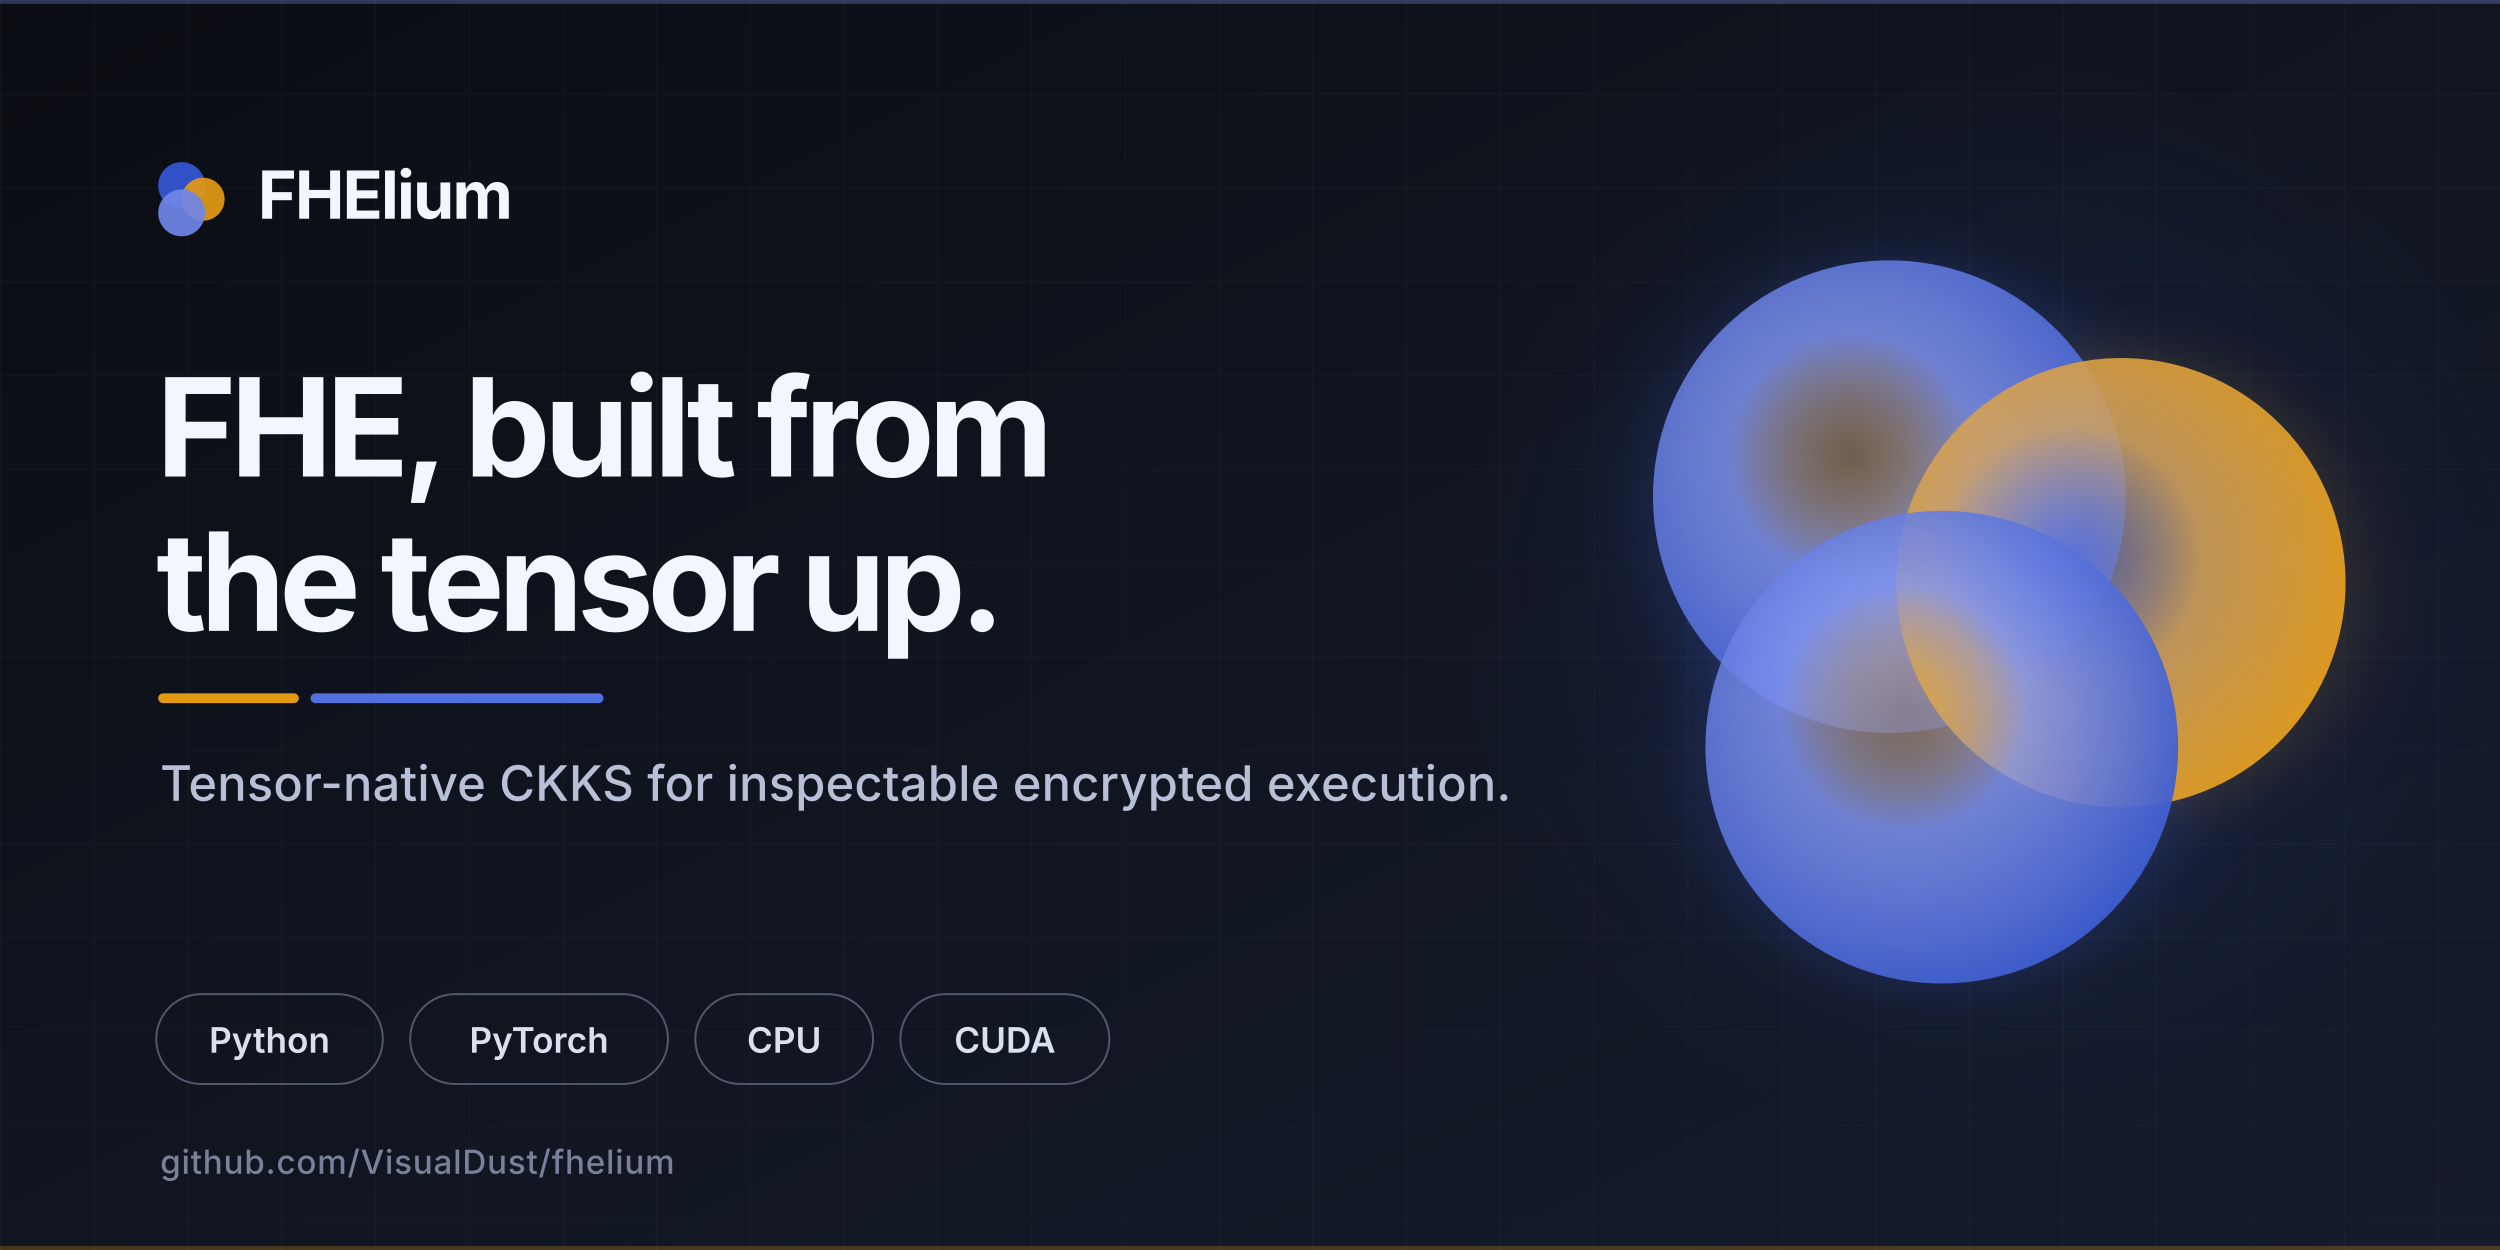
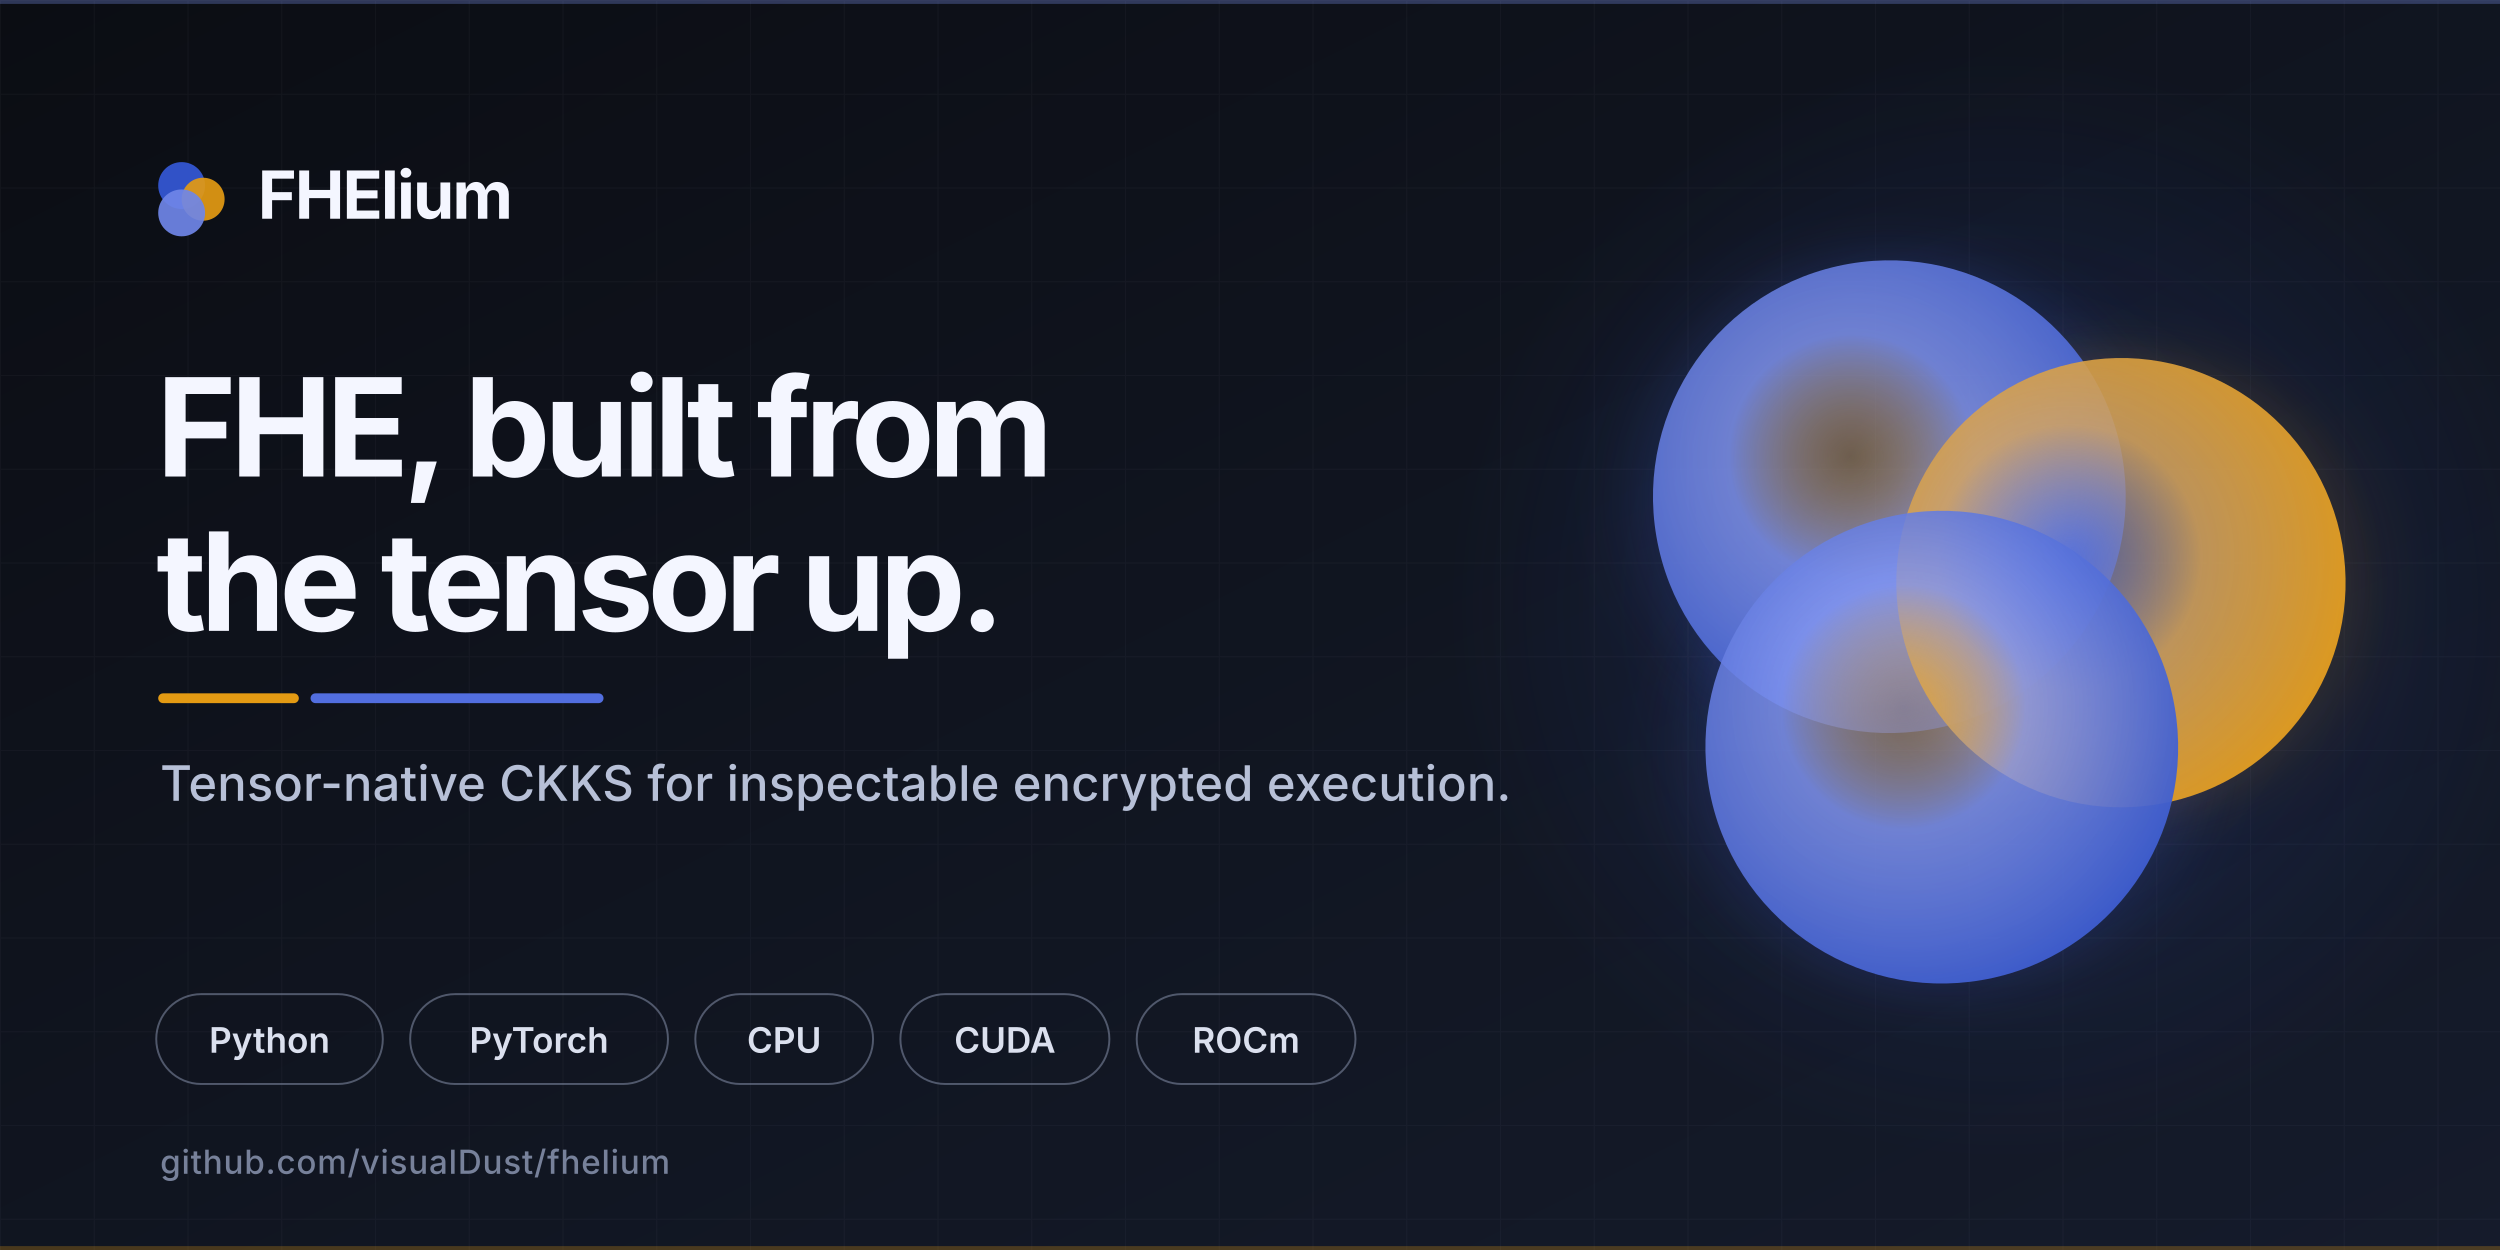
<svg xmlns="http://www.w3.org/2000/svg" width="1280" height="640" viewBox="0 0 1280 640" role="img" aria-labelledby="title desc">
  <defs>
    <linearGradient id="background" x1="0" y1="0" x2="1" y2="1">
      <stop offset="0" stop-color="#0b0d13" />
      <stop offset="0.58" stop-color="#111622" />
      <stop offset="1" stop-color="#151b2b" />
    </linearGradient>
    <radialGradient id="blue" cx="44%" cy="40%" r="68%">
      <stop offset="0" stop-color="#f0ad31" stop-opacity="0.36" />
      <stop offset="0.38" stop-color="#8295ef" stop-opacity="0.80" />
      <stop offset="1" stop-color="#3152c7" />
    </radialGradient>
    <radialGradient id="amber" cx="40%" cy="42%" r="70%">
      <stop offset="0" stop-color="#667ee6" stop-opacity="0.40" />
      <stop offset="0.42" stop-color="#d5a45f" stop-opacity="0.84" />
      <stop offset="1" stop-color="#e39a13" />
    </radialGradient>
    <radialGradient id="halo" cx="50%" cy="50%" r="50%">
      <stop offset="0" stop-color="#6f88f2" stop-opacity="0.22" />
      <stop offset="0.58" stop-color="#3152c7" stop-opacity="0.09" />
      <stop offset="1" stop-color="#3152c7" stop-opacity="0" />
    </radialGradient>
    <pattern id="grid" width="48" height="48" patternUnits="userSpaceOnUse">
      <path d="M48 0H0V48" fill="none" stroke="#cbd4ff" stroke-opacity="0.035" stroke-width="1" />
    </pattern>
    <filter id="shadow" x="-40%" y="-40%" width="180%" height="180%">
      <feGaussianBlur stdDeviation="18" />
    </filter>
  </defs>
  <rect width="1280" height="640" fill="url(#background)" />
  <rect width="1280" height="640" fill="url(#grid)" />
  <path d="M0 1H1280" stroke="#7588dd" stroke-opacity="0.34" stroke-width="2" />
  <path d="M0 639H1280" stroke="#e39a13" stroke-opacity="0.27" stroke-width="2" />
  <g transform="translate(805 55)">
    <circle cx="220" cy="255" r="285" fill="url(#halo)" />
    <g transform="rotate(-12.7 220 255)">
      <circle cx="176" cy="188" r="121" fill="#4669e3" opacity="0.22" filter="url(#shadow)" />
      <circle cx="282" cy="257" r="115" fill="#e39a13" opacity="0.20" filter="url(#shadow)" />
      <circle cx="174" cy="319" r="121" fill="#4669e3" opacity="0.22" filter="url(#shadow)" />
      <circle cx="176" cy="188" r="121" fill="url(#blue)" />
      <circle cx="282" cy="257" r="115" fill="url(#amber)" />
      <circle cx="174" cy="319" r="121" fill="url(#blue)" />
    </g>
  </g>
  <g font-family="Inter, 'Segoe UI', sans-serif">
    <g transform="translate(80 82)">
      <circle cx="13" cy="13" r="12" fill="#3152c7" />
      <circle cx="24" cy="20" r="11" fill="#e39a13" fill-opacity="0.92" />
      <circle cx="13" cy="27" r="12" fill="#6f86e7" fill-opacity="0.92" />
      <text x="52" y="30" fill="#f4f6ff" font-size="34" font-weight="700" letter-spacing="-1">FHElium</text>
    </g>
    <text x="80" y="244" fill="#f4f6ff" font-size="70" font-weight="750" letter-spacing="-3.2">FHE, built from</text>
    <text x="80" y="323" fill="#f4f6ff" font-size="70" font-weight="750" letter-spacing="-3.2">the tensor up.</text>
    <rect x="81" y="355" width="72" height="5" rx="2.5" fill="#e39a13" />
    <rect x="159" y="355" width="150" height="5" rx="2.5" fill="#526edf" />
    <text x="82" y="410" fill="#b7c0d7" font-size="25" font-weight="450" letter-spacing="0.1">Tensor-native CKKS for inspectable encrypted execution.</text>
    <g transform="translate(80 509)" fill="none" stroke="#77819a" stroke-opacity="0.62">
      <rect x="0" y="0" width="116" height="46" rx="23" />
      <rect x="130" y="0" width="132" height="46" rx="23" />
      <rect x="276" y="0" width="91" height="46" rx="23" />
      <rect x="381" y="0" width="107" height="46" rx="23" />
+       <rect x="502" y="0" width="112" height="46" rx="23" />
    </g>
    <g fill="#dbe0ee" font-size="18" font-weight="560" text-anchor="middle">
      <text x="138" y="539">Python</text>
      <text x="276" y="539">PyTorch</text>
      <text x="401.5" y="539">CPU</text>
      <text x="514.5" y="539">CUDA</text>
+       <text x="638" y="539">ROCm</text>
    </g>
-     <text x="82" y="601" fill="#77819a" font-size="17" font-weight="500" letter-spacing="0.4">github.com/VisualDust/fhelium</text>
+     <text x="82" y="601" fill="#77819a" font-size="17" font-weight="500" letter-spacing="0.4">github.com/visualDust/fhelium</text>
  </g>
</svg>
